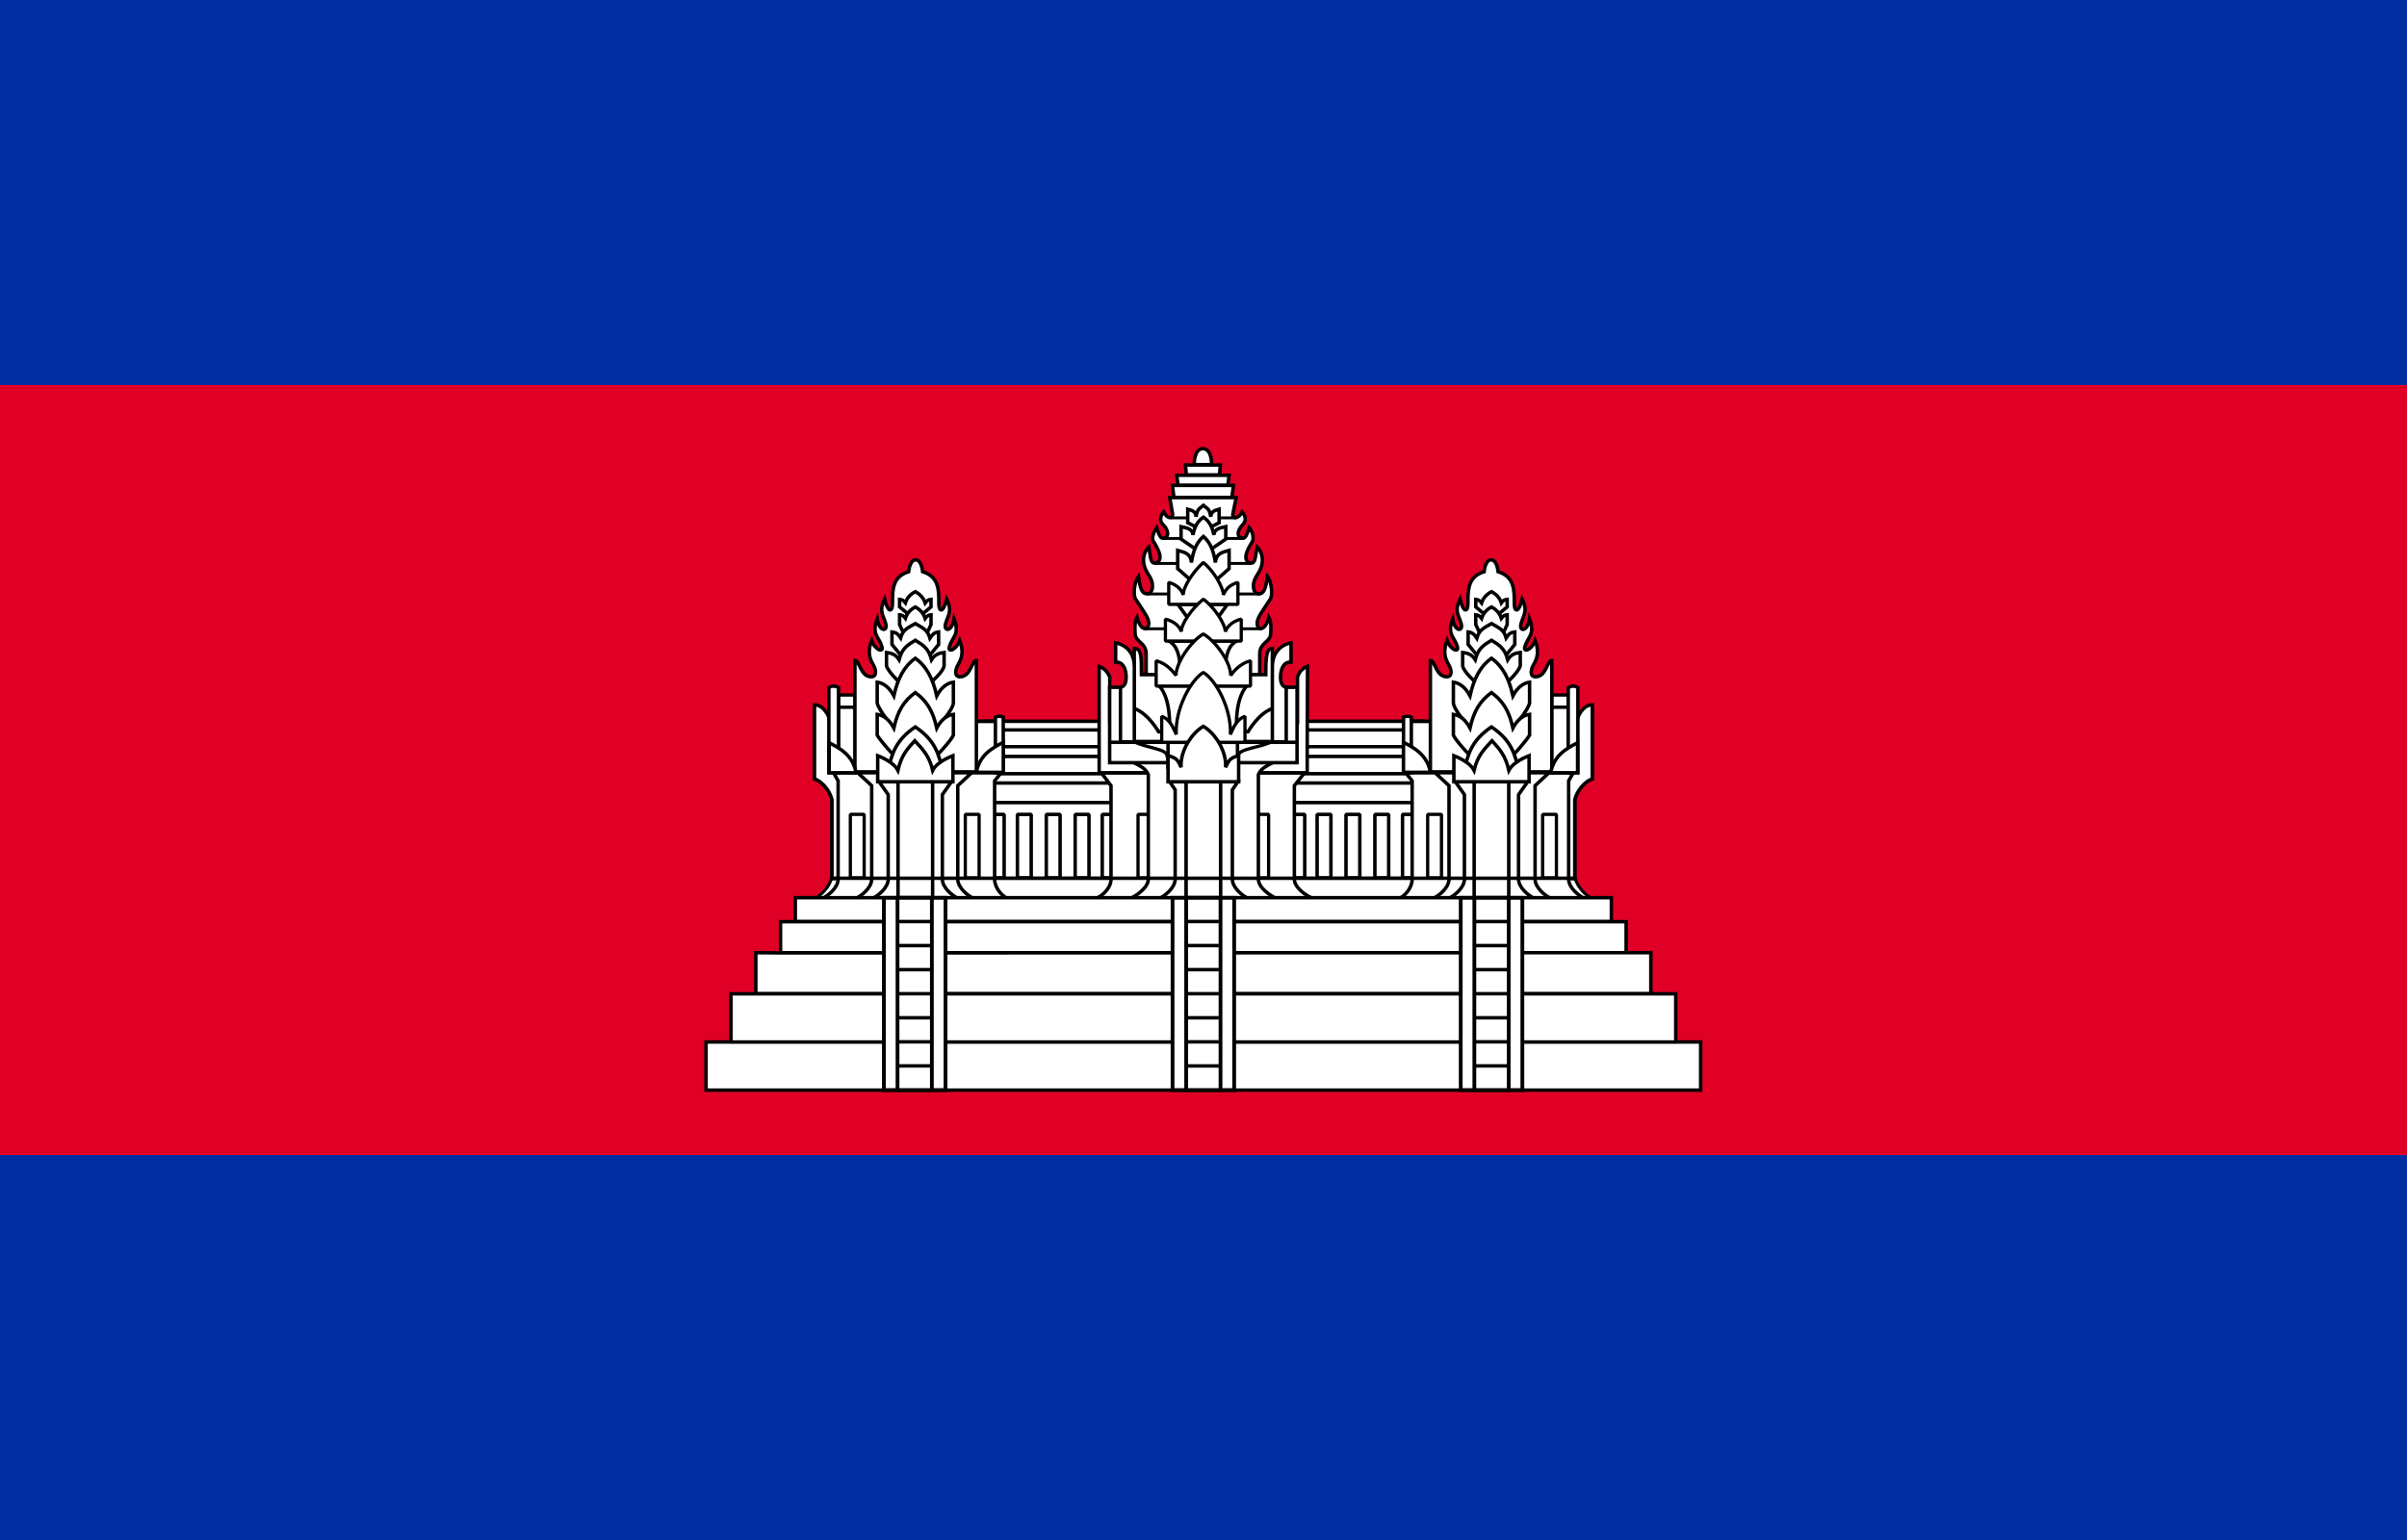
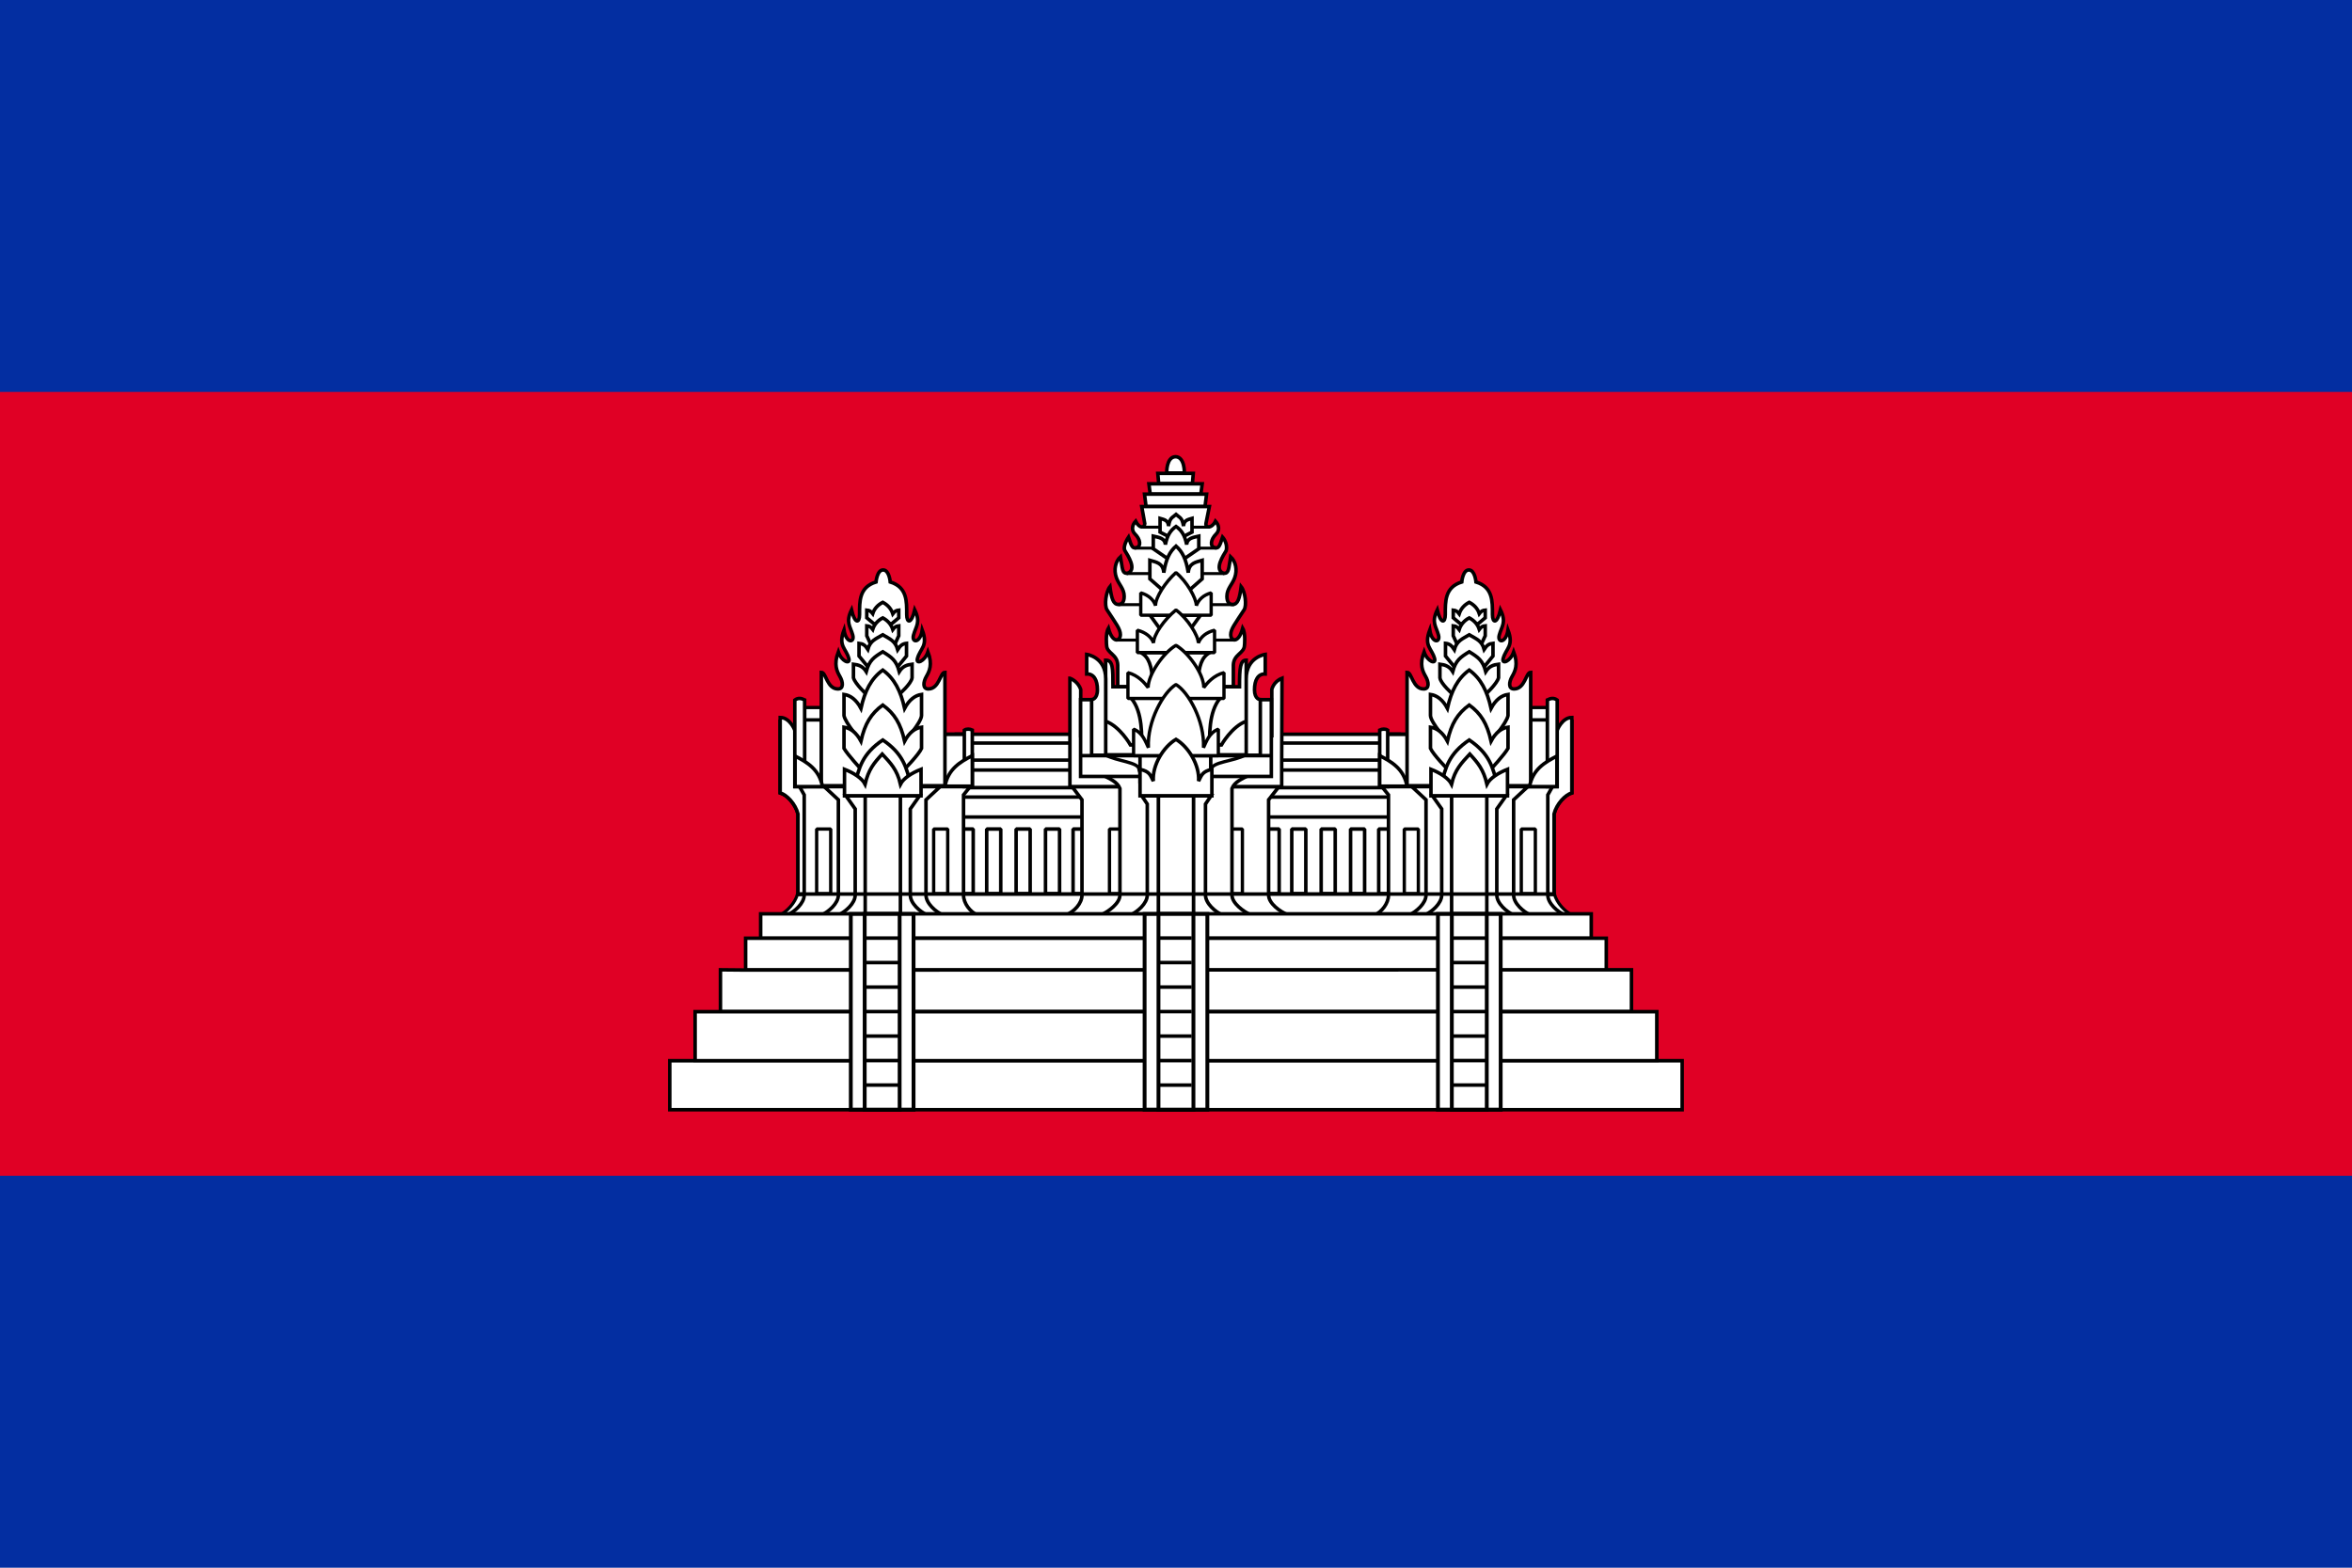
- <svg xmlns="http://www.w3.org/2000/svg" xmlns:xlink="http://www.w3.org/1999/xlink" width="1e3" height="640" version="1.1">
-   <path d="M0 0h1000v640H0Z" fill="#032ea1" />
-   <path d="M0 160h1000v320H0Z" fill="#e00025" />
-   <g transform="matrix(1.6 0 0 1.6 187.36 -697.78)" fill="#fff" stroke="#000" stroke-width=".9">
+ <svg xmlns="http://www.w3.org/2000/svg" xmlns:xlink="http://www.w3.org/1999/xlink" width="960" height="640" viewBox="0 0 960 640" version="1.1">
+   <path d="M0 0h960v640H0Z" fill="#032ea1" />
+   <path d="M0 160h960v320H0Z" fill="#e00025" />
+   <g transform="matrix(1.6 0 0 1.6 167.41 -697.78)" fill="#fff" stroke="#000" stroke-width=".9">
    <g stroke-linejoin="bevel">
      <path d="m138.91 623.46h113.8v43.788h-113.8z" stroke-width=".9" />
      <path d="M138.458 632.59h113.8v4.49h-113.8zm0 6.9h113.8v5.09h-113.8zm1.592 8.15v16.495h3.586V647.64Zm7.03 0v16.495h3.586V647.64Zm7.5 0v16.495h3.585V647.64Zm7.5 0v16.495h3.586V647.64Zm7.03 0v16.495h3.586V647.64Zm48.99 0v16.495h3.586V647.64Zm6.8 0v16.495h3.586V647.64Zm7.5 0v16.495h3.586V647.64Zm7.5 0v16.495h3.585V647.64Zm7.18 0v16.495h3.586V647.64Z" stroke-width=".9" />
      <path d="m138.46 625.7h113.8v4.354h-113.8z" stroke-width=".886" />
      <path d="M94.398 669.55c1.76-.897 3.767-2.984 4.424-5.32h193.07c.657 2.336 2.665 4.423 4.425 5.32z" stroke-linejoin="miter" stroke-width=".791" />
    </g>
    <path d="M193 556.8s-.144-4.112 2.25-4.157c2.396.044 2.25 4.157 2.25 4.157zm-12.49 54.54v-5.536c-.08-2.768-2.76-2.968-2.838-4.986 0 0-.346-3.027.452-4.408 1.084 4.047 3.056 3.304 3.056 1.64 0-1.453-1.117-2.804-3.408-6.33-.732-1.128-.28-4.66.747-5.923.397 3.07.852 4.54 2.17 4.54.805 0 1.462-.524 1.462-2.062 0-1.957-1.325-2.945-1.977-4.725-.76-2.078-.236-4.196 1.026-5.38.542 3.03.38 4.237 1.727 4.237 2.713-.858 0-4.786-.58-5.777-.666-1.155.897-3.46.897-3.46.863 2.69 1.14 2.91 2.07 2.66 1.174-.315 1.023-2.056-.41-3.463-.904-.89-.808-2.212.163-3.274.975 1.905 2.223 1.79 2.343.658l-.784-4.392h17.255l-.856 4.25c-.245 1.215 1.396 1.48 2.416-.515.972 1.062 1.067 2.385.163 3.274-1.432 1.407-1.584 3.148-.41 3.463.93.25 1.208.03 2.07-2.66 0 0 1.403 1.57.897 3.46-.58.99-3.293 4.92-.58 5.777 1.346 0 1.185-1.208 1.726-4.237 1.263 1.184 1.786 3.302 1.026 5.38-.65 1.78-1.976 2.768-1.976 4.725 0 1.538.657 2.062 1.46 2.062 1.32 0 1.775-1.47 2.173-4.54 1.025 1.263 1.478 4.795.746 5.922-2.29 3.526-3.408 4.877-3.408 6.33 0 1.664 1.97 2.407 3.056-1.64.797 1.38.45 4.408.45 4.408-.078 2.018-2.758 2.218-2.837 4.986v5.536zm7.22-46.02-.397-3.125h15.838l-.396 3.125zm1.06-3.19-.34-2.57h13.603l-.34 2.57zm2.16-2.66-.227-2.57h9.058l-.226 2.57zm33.02 110.08c-2.027-.78-4.977-2.92-4.977-5.07v-24.297l2.638-3.358h-52.775l2.53 3.36v24.296c0 2.15-2.027 4.29-4.053 5.07z" />
    <path d="m178.4 647.64h3.586v16.495h-3.586zm30.32 0h3.586v16.495h-3.586z" stroke-linejoin="bevel" stroke-width=".844" />
    <path d="M168.306 609.17v27.656h54.023v-5.957l.078-21.7c-2.208.868-2.596 2.87-2.596 2.87v11.778h-48.75V612.04s-.544-2.002-2.754-2.87z" />
    <path d="M176.781 633.932c1.705.902 3.607 1.652 4.286 3.36v27.19c0 2.128-2.977 4.243-4.75 5.042l-.057.026h.003l-.003.001h38.196-.003.003l-.057-.027c-1.773-.799-4.75-2.914-4.75-5.042v-27.19c.679-1.708 2.58-2.458 4.286-3.36H176.78Z" />
    <path d="m219.69 634.22v-19.587h-4.91v-1.91h-38.84v1.91h-4.91v19.587zm-12.55 35.33c-1.73-0.78-4.25-2.92-4.25-5.07v-23.214l1.422-2.11h-17.69l1.42 2.11v23.215c0 2.152-2.52 4.29-4.25 5.07z" />
    <path d="m190.88 639.16h8.966v30.377h-8.966z" stroke-width=".92" />
    <path d="M204.38 632.48c.02-2 5.838-2.09 8.832-3.795H177.26c2.994 1.704 8.675 1.844 8.675 3.795l1.217 3.882 14.883.598z" stroke-linejoin="bevel" stroke-width=".844" />
    <path d="m211.57 611.34c0-4.9 0.205-6.786 1.71-6.786v15.58c-3.69 1.34-6.325 6.05-6.325 6.05h-23.21s-2.635-4.71-6.326-6.05v-15.58c1.855 0 1.867 1.972 1.867 6.786zm1.71-2.01c0-5.618 4.85-6.25 4.85-6.25v5c-1.845-0.08-2.736 1.578-2.736 4.044s1.487 2.506 1.487 2.506v14.19h-3.6z" />
    <path d="m177.44 609.33c0-5.618-4.85-6.25-4.85-6.25v5c1.845-0.08 2.736 1.578 2.736 4.044s-1.487 2.506-1.487 2.506v14.19h3.6z" />
    <g fill="none" stroke-width=".75">
      <path d="m186.84 570.62h17.128m-19.158 5.35h20.92m-22.95 6.49h24.904m-27.024 7.93h29.536m-30.216 9.04h30.426" />
      <path d="M170.75 628.92h48.66m-33.22.01h18.036v6.63H186.19Z" stroke-width=".9" />
    </g>
    <path d="M183.93 614.24c2.99 3.59 2.713 9.68 2.68 13.27h17.342c-.035-3.59-.312-9.68 2.678-13.27zm9.75-41.13-2.376-1.224v-3.497c.97.29 2.062.41 2.168 1.958.338-2.21.948-2.102 1.907-2.963.957.86 1.567.753 1.905 2.963.107-1.548 1.197-1.667 2.17-1.96v3.498l-2.378 1.224z" />
    <path d="m193.52 578.85-3.946-2.713v-3.223c1.383.32 2.936.45 3.088 2.15.482-2.424 1.35-3.676 2.715-4.62 1.365.944 2.233 2.196 2.715 4.62.152-1.7 1.705-1.83 3.09-2.15v3.223l-3.948 2.713z" />
    <path d="m193.24 587.8-4.538-3.985v-4.736c1.59.47 3.377.662 3.552 3.156.553-3.56 1.552-5.4 3.12-6.787 1.57 1.387 2.57 3.226 3.123 6.786.175-2.494 1.96-2.686 3.55-3.157v4.735l-4.536 3.985zm8.37 5.29-4.104 5.676h-4.646l-4.104-5.676zm-15.22 9.53c2.053 1.122 2.81 3.357 3.03 7.553h11.55c.22-4.196.977-6.43 3.03-7.553z" />
    <g stroke-linejoin="bevel" stroke-width=".844">
      <path d="M204.34 593.09v-5.702c-1.95.537-3.213 1.69-3.776 3.258 0-1.893-2.49-6.257-5.207-8.43-2.724 2.432-5.257 6.38-5.206 8.43-.463-1.492-1.825-2.72-3.775-3.258v5.702z" />
      <path d="M205.205 602.62v-5.702c-2.138.537-3.522 1.69-4.14 3.258 0-1.893-2.73-6.258-5.707-8.43-2.986 2.432-5.763 6.38-5.707 8.43-.508-1.492-2.002-2.72-4.14-3.258v5.702z" />
      <path d="M207.608 614.32v-6.577c-2.66.687-4.312 2.653-5.15 3.8 0-3.56-4.02-8.99-7.1-10.768-3.16 1.825-7.1 7.435-7.1 10.768-.86-1.14-2.49-3.113-5.15-3.8v6.577z" />
      <path d="M206.168 628.92v-6.762c-2.346.92-3.048 3.18-3.786 4.717.29-6.86-3.862-14.23-7.024-16.1-3.163 1.87-7.393 9.4-7.024 16.1-.758-1.527-1.44-3.797-3.786-4.717v6.762z" />
    </g>
    <path d="M204.523 639.16v-6.762c-2.458.585-2.61 1.49-3.392 3.006.29-4.097-2.61-8.77-5.773-10.64-3.163 1.87-6.064 6.544-5.774 10.64-.78-1.515-.877-2.42-3.39-3.006v6.762z" />
    <g id="a" stroke-width=".9">
      <path d="M98.935 664.23v-20.44c-.67-2.603-2.88-4.905-4.54-5.366V620.43l3.74 2.024 4.272 18.81v22.966z" />
      <path d="M98.935 664.31v-20.52c-.67-2.602-2.88-4.904-4.54-5.365v-19.243c2.51 0 3.74 3.273 3.74 3.273l4.272 18.81v22.887z" />
      <path d="M96.275 669.55c1.73-.78 4.25-2.92 4.25-5.07v-25.547l-1.187-2.108h43.523l-1.698 2.108v25.547c0 2.15 1.73 4.29 3.46 5.07z" />
      <path d="M135.84 669.55c-1.73-.78-4.25-2.92-4.25-5.07v-24.297l3.62-3.36-29.588.002 3.62 3.358v24.297c0 2.15-2.52 4.29-4.25 5.07z" />
      <path d="m131.84 669.55c-1.73-0.78-4.25-2.92-4.25-5.07v-21.965l2.37-3.36h-18.798l2.37 3.36v21.965c0 2.15-2.52 4.29-4.25 5.07z" />
      <path d="m116.08 639.16h8.981v30.393h-8.981z" />
      <path d="M103.7 647.64h3.586v16.495H103.7Zm29.848 0h3.586v16.495h-3.586zm-32.908-27.82h4.32v16.91h-4.32zm0-3.18h4.295v3.14h-4.295z" stroke-linejoin="bevel" stroke-width=".844" />
      <path d="m136.17 623.46h6.16v13.054h-6.16z" stroke-linejoin="bevel" stroke-width=".969" />
      <path d="M104.89 636.6v-28.94c1.232 0 1.422 4.24 4.25 4.24 1.47 0 1.314-1.756.488-3.187-.732-1.268-1.637-3.018-.407-6.28.844 2.496 3.113 3.288 2.694 1.723-.72-2.688-2.795-3.13-1.24-7.302.542 3.48 2.774 3.327 2.232 1.304-.61-2.28-1.873-3.214-.316-6.428.873 3.65 2.052 3.435 2.052 1.17 0-3.346-.128-6.956 4.203-8.295 0 0 .25-3.068 1.812-3.068s1.813 3.068 1.813 3.068c4.33 1.34 4.202 4.95 4.202 8.296 0 2.265 1.18 2.48 2.052-1.17 1.558 3.214.295 4.148-.315 6.428-.544 2.023 1.69 2.177 2.23-1.304 1.556 4.172-.518 4.614-1.24 7.302-.418 1.565 1.85.773 2.694-1.722 1.23 3.26.325 5.01-.407 6.28-.826 1.43-.983 3.187.49 3.187 2.826 0 3.016-4.24 4.248-4.24v28.94zm-6.766-21.86v22.08h2.51v-22.136c-.904-.457-1.754-.527-2.51.056z" />
      <path d="M98.203 629.03c3.112 1.59 6.195 3.433 6.975 7.793h-6.975zm43.167-6.61v14.407h2.035v-14.443c-.635-.298-1.503-.345-2.035.036z" />
      <path d="M143.41 628.92c-3.112 1.59-6.195 3.433-6.975 7.793h6.975zm-20.58-33.65 1.814-1.525v-1.953c-.664.065-1.026.293-1.516.936-.417-1.295-1.334-2.305-2.562-2.933-1.23.628-2.146 1.593-2.563 2.887-.49-.643-.852-.825-1.516-.89v1.953l1.815 1.525z" />
      <path d="m123.801 600.16.843-1.825v-2.54c-.664.067-1.026.298-1.516.95-.417-1.313-1.334-2.338-2.562-2.974-1.23.637-2.146 1.616-2.563 2.928-.49-.65-.852-.836-1.516-.902v2.54l.844 1.824z" />
      <path d="m123.927 606.79 2.695-3.287v-3.243c-.986.11-1.524.503-2.252 1.606-.62-2.222-1.98-2.708-3.806-3.786-1.824 1.078-3.186 1.485-3.805 3.707-.729-1.103-1.267-1.416-2.25-1.527v3.243l2.692 3.287z" />
      <path d="M124.718 613.3s3.14-2.74 3.326-4.244v-3.467c-1.217.142-2.368.458-3.267 1.882-.764-2.87-1.96-3.67-4.211-5.062-2.254 1.392-3.448 2.192-4.213 5.062-.9-1.425-2.05-1.74-3.266-1.883v3.466c.395 1.504 3.325 4.244 3.325 4.244z" />
      <path d="M126.056 625.32s4.3-4.76 4.4-6.616v-5.406c-1.61.223-3.131 1.33-4.32 3.55-1.011-4.474-2.59-7.594-5.57-9.764-2.98 2.17-4.56 5.29-5.57 9.765-1.19-2.222-2.712-3.33-4.321-3.552v5.406c.308 1.855 4.4 6.616 4.4 6.616z" />
      <path d="M126.056 632.43s3.677-3.742 4.4-5.366v-5.406c-1.61.223-3.131 1.33-4.32 3.55-1.011-4.474-2.59-7.036-5.57-9.206-2.98 2.17-4.56 4.732-5.57 9.207-1.19-2.223-2.712-3.33-4.321-3.552v5.406c.933 1.624 4.4 5.366 4.4 5.366z" />
      <path d="m127.73 636.56c-1.072-4.668-1.995-8.13-7.162-11.64-5.168 3.51-6.09 6.972-7.164 11.64z" />
      <path d="M130.329 639.16v-6.762c-2.346.92-4.467 2.28-5.25 3.795-.872-3.754-2.556-5.408-4.652-7.68-2.097 2.272-3.5 3.926-4.375 7.68-.782-1.515-2.902-2.875-5.25-3.795v6.762z" />
    </g>
    <use transform="matrix(-1 0 0 1 390.74 0)" width="100%" height="100%" xlink:href="#a" />
    <path d="M89.412 669.28v6.173h211.89v-6.174zm-3.836 6.23v8.05h219.56v-8.05zm219.56 8.05-219.56.06-6.418-.06v10.622h232.398v-10.62zM72.693 694.25l.002 12.51h245.33l-.002-12.51zm245.332 12.51v.02H72.695v-.02h-6.467v12.51h258.26v-12.51z" />
    <path d="M112.41 669.31h16.005v49.935H112.41Z" stroke-width=".98" />
    <path d="m115.95 669.31h8.917v49.936h-8.917z" stroke-width=".978" />
    <path d="m187.36 669.31h16.006v49.935h-16.006z" stroke-width=".98" />
    <path d="M190.9 669.31h8.916v49.936H190.9Z" stroke-width=".978" />
    <path d="M262.19 669.31h16.005v49.935H262.19Z" stroke-width=".98" />
    <path d="m265.73 669.31h8.917v49.936h-8.917z" stroke-width=".978" />
    <path d="m98.935 664.23h193.07m-176.22 48.74h9.244m-9.244-6.25h9.244m-9.244-6.25h9.244m-9.244-6.25h9.244m-9.244-6.25h9.244m-9.244-6.25h9.244m-9.244-6.25h9.244m65.736 37.51h8.607m-8.607-6.253h8.607m-8.607-6.254h8.607m-8.607-6.253h8.607m-8.607-6.253h8.607m-8.607-6.253h8.607m-8.607-6.254h8.607m66.193 37.51h9.244m-9.244-6.25h9.244m-9.244-6.25h9.244m-9.244-6.25h9.244m-9.244-6.25h9.244m-9.244-6.25h9.244m-9.244-6.25h9.244" fill="none" stroke-width=".9" />
  </g>
</svg>
